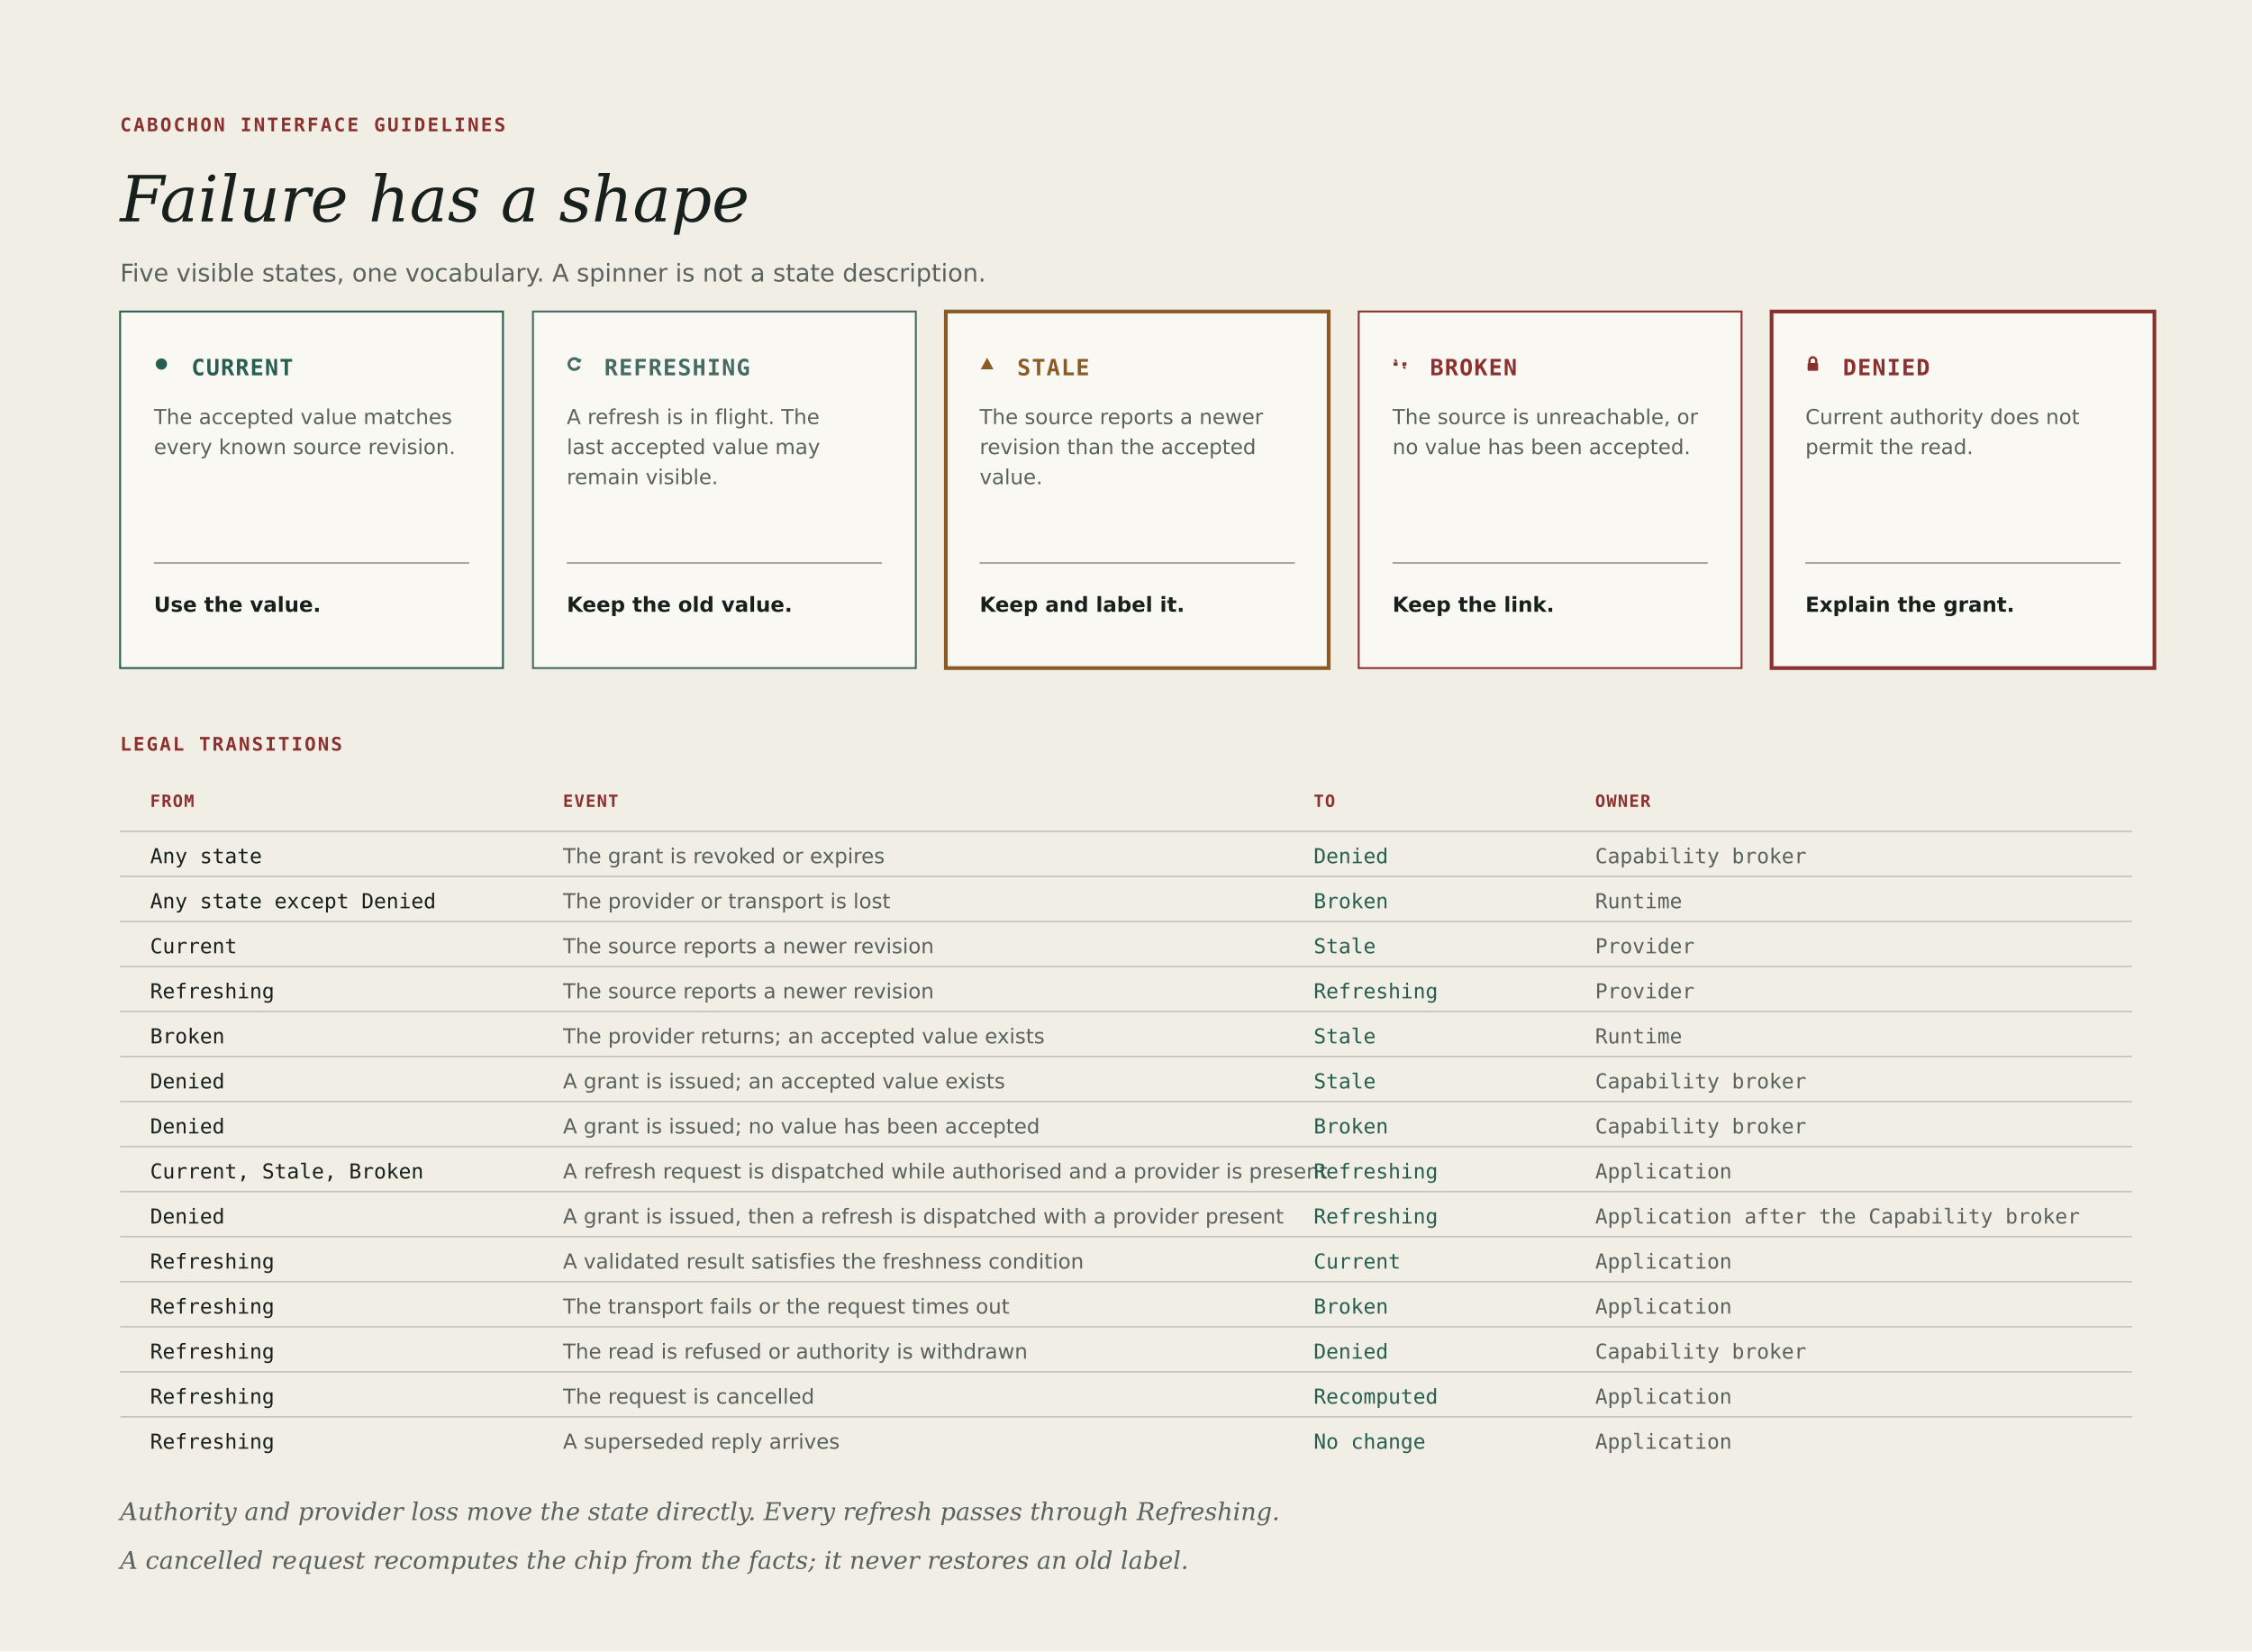
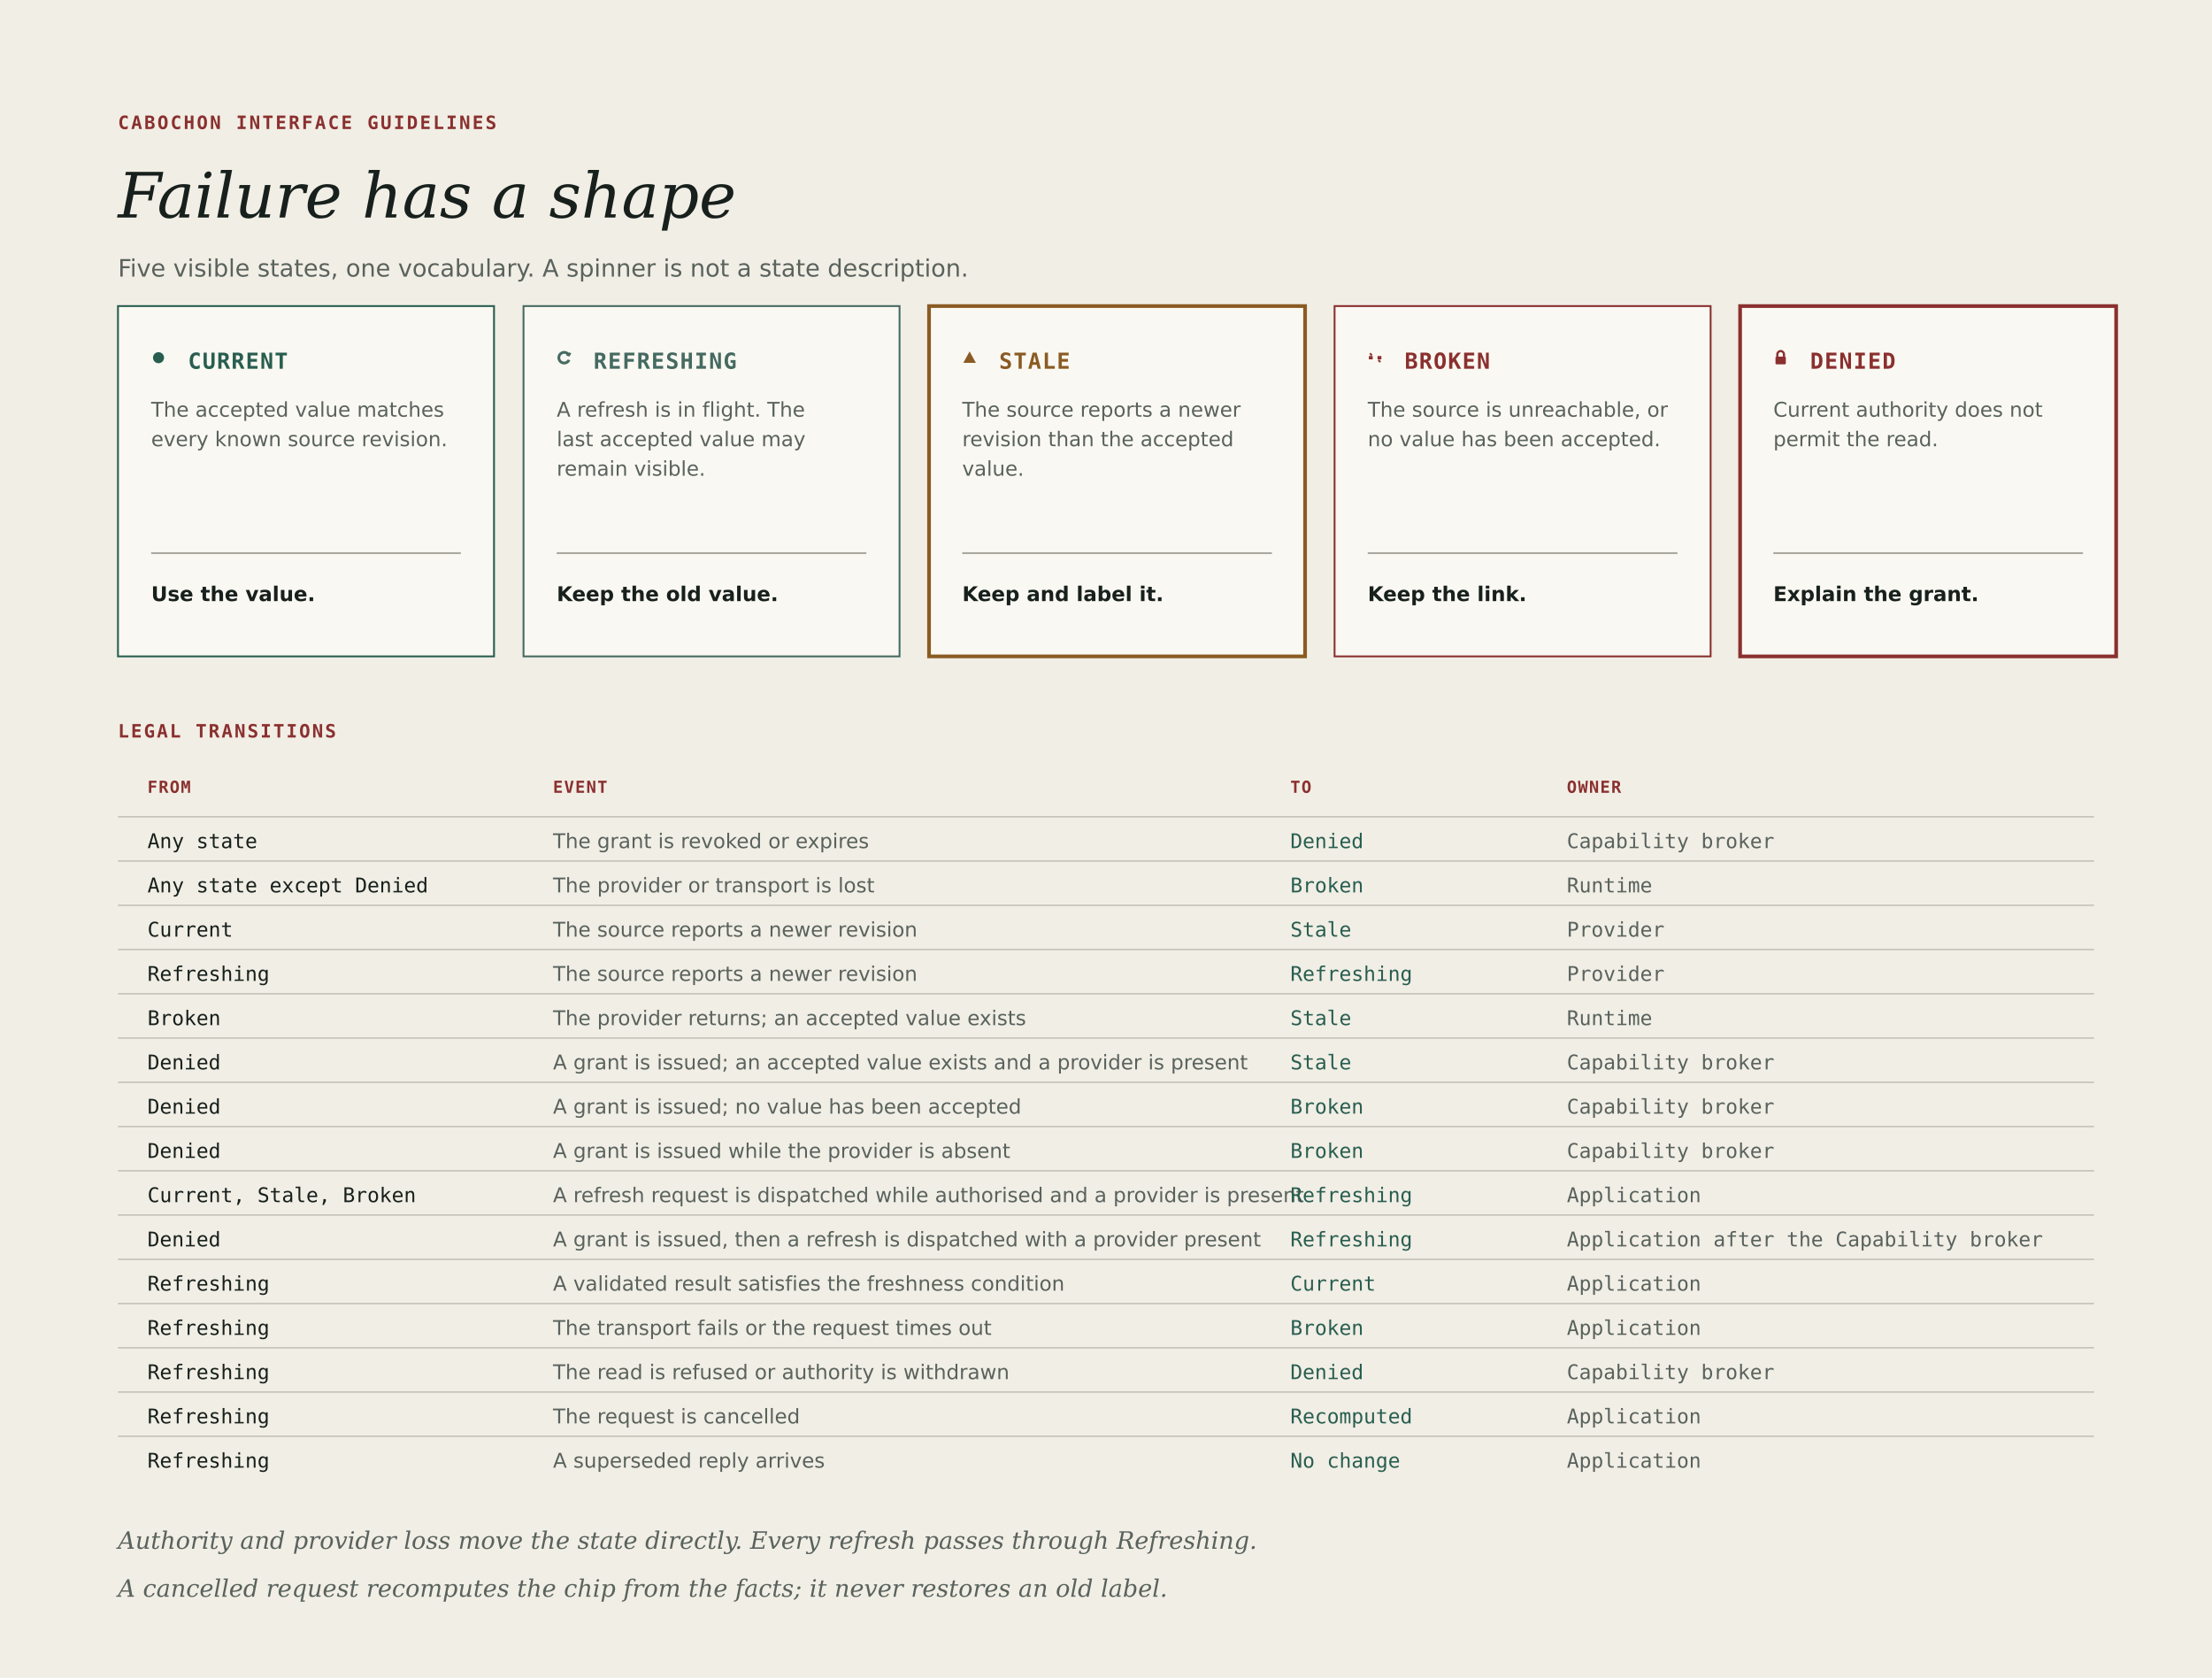
- <svg xmlns="http://www.w3.org/2000/svg" viewBox="0 0 1200 880" width="1200" height="880" role="img" data-figure-class="schematic" data-figure-profile="semantic" aria-labelledby="title desc">
-   <rect width="1200" height="880" fill="#F1EEE5" />
+ <svg xmlns="http://www.w3.org/2000/svg" viewBox="0 0 1200 910" width="1200" height="910" role="img" data-figure-class="schematic" data-figure-profile="semantic" aria-labelledby="title desc">
+   <rect width="1200" height="910" fill="#F1EEE5" />
  <text x="64" y="70" fill="#8A302F" font-family="'DejaVu Sans Mono', 'Liberation Mono', monospace" font-size="10" font-weight="bold" text-anchor="start" font-style="normal" letter-spacing="1.1">CABOCHON INTERFACE GUIDELINES</text>
  <text x="64" y="118" fill="#17201C" font-family="Georgia, 'DejaVu Serif', 'Times New Roman', serif" font-size="34" font-weight="normal" text-anchor="start" font-style="italic">Failure has a shape</text>
  <text x="64" y="150" fill="#59625D" font-family="'DejaVu Sans', 'Liberation Sans', Arial, sans-serif" font-size="13" font-weight="normal" text-anchor="start" font-style="normal">Five visible states, one vocabulary. A spinner is not a state description.</text>
  <g data-state-card="true">
    <rect x="64" y="166" width="204" height="190" fill="#FAF8F2" stroke="#285E50" stroke-width="1" rx="0" />
    <g data-mark="dot" data-state-id="current" data-role="pine2">
      <circle cx="86" cy="194" r="3" fill="#285E50" stroke-width="1" />
    </g>
    <text x="102" y="200" fill="#285E50" font-family="'DejaVu Sans Mono', 'Liberation Mono', monospace" font-size="12" font-weight="bold" text-anchor="start" font-style="normal" letter-spacing="0.6" data-state="current">CURRENT</text>
    <text x="82" y="226" fill="#59625D" font-family="'DejaVu Sans', 'Liberation Sans', Arial, sans-serif" font-size="11" font-weight="normal" text-anchor="start" font-style="normal">The accepted value matches</text>
    <text x="82" y="242" fill="#59625D" font-family="'DejaVu Sans', 'Liberation Sans', Arial, sans-serif" font-size="11" font-weight="normal" text-anchor="start" font-style="normal">every known source revision.</text>
    <line x1="82" y1="300" x2="250" y2="300" stroke="#AAA99F" stroke-width="1" />
    <text x="82" y="326" fill="#17201C" font-family="'DejaVu Sans', 'Liberation Sans', Arial, sans-serif" font-size="11" font-weight="bold" text-anchor="start" font-style="normal">Use the value.</text>
  </g>
  <g data-state-card="true">
    <rect x="284" y="166" width="204" height="190" fill="#FAF8F2" stroke="#456A62" stroke-width="1" rx="0" />
    <g data-mark="arc" data-state-id="refreshing" data-role="teal_ink">
      <path d="M 308.60 192.60 A 2.9 2.9 0 1 0 308.70 195.20" fill="none" stroke="#456A62" stroke-width="1.5" />
      <path d="M 309.40 191.40 L 308.60 192.60 L 307.40 192.20" fill="none" stroke="#456A62" stroke-width="1.3" />
    </g>
    <text x="322" y="200" fill="#456A62" font-family="'DejaVu Sans Mono', 'Liberation Mono', monospace" font-size="12" font-weight="bold" text-anchor="start" font-style="normal" letter-spacing="0.6" data-state="refreshing">REFRESHING</text>
    <text x="302" y="226" fill="#59625D" font-family="'DejaVu Sans', 'Liberation Sans', Arial, sans-serif" font-size="11" font-weight="normal" text-anchor="start" font-style="normal">A refresh is in flight. The</text>
    <text x="302" y="242" fill="#59625D" font-family="'DejaVu Sans', 'Liberation Sans', Arial, sans-serif" font-size="11" font-weight="normal" text-anchor="start" font-style="normal">last accepted value may</text>
    <text x="302" y="258" fill="#59625D" font-family="'DejaVu Sans', 'Liberation Sans', Arial, sans-serif" font-size="11" font-weight="normal" text-anchor="start" font-style="normal">remain visible.</text>
    <line x1="302" y1="300" x2="470" y2="300" stroke="#AAA99F" stroke-width="1" />
    <text x="302" y="326" fill="#17201C" font-family="'DejaVu Sans', 'Liberation Sans', Arial, sans-serif" font-size="11" font-weight="bold" text-anchor="start" font-style="normal">Keep the old value.</text>
  </g>
  <g data-state-card="true">
    <rect x="504" y="166" width="204" height="190" fill="#FAF8F2" stroke="#8A5B24" stroke-width="2" rx="0" />
    <g data-mark="triangle" data-state-id="stale" data-role="amber_ink">
      <path d="M 526.00 190.60 L 529.40 196.80 L 522.60 196.80 Z" fill="#8A5B24" stroke-width="1" />
    </g>
    <text x="542" y="200" fill="#8A5B24" font-family="'DejaVu Sans Mono', 'Liberation Mono', monospace" font-size="12" font-weight="bold" text-anchor="start" font-style="normal" letter-spacing="0.6" data-state="stale">STALE</text>
    <text x="522" y="226" fill="#59625D" font-family="'DejaVu Sans', 'Liberation Sans', Arial, sans-serif" font-size="11" font-weight="normal" text-anchor="start" font-style="normal">The source reports a newer</text>
    <text x="522" y="242" fill="#59625D" font-family="'DejaVu Sans', 'Liberation Sans', Arial, sans-serif" font-size="11" font-weight="normal" text-anchor="start" font-style="normal">revision than the accepted</text>
    <text x="522" y="258" fill="#59625D" font-family="'DejaVu Sans', 'Liberation Sans', Arial, sans-serif" font-size="11" font-weight="normal" text-anchor="start" font-style="normal">value.</text>
    <line x1="522" y1="300" x2="690" y2="300" stroke="#AAA99F" stroke-width="1" />
    <text x="522" y="326" fill="#17201C" font-family="'DejaVu Sans', 'Liberation Sans', Arial, sans-serif" font-size="11" font-weight="bold" text-anchor="start" font-style="normal">Keep and label it.</text>
  </g>
  <g data-state-card="true">
    <rect x="724" y="166" width="204" height="190" fill="#FAF8F2" stroke="#8A302F" stroke-width="1" rx="0" />
    <g data-mark="broken" data-state-id="broken" data-role="oxide">
      <line x1="742.6" y1="194" x2="744.7" y2="194" stroke="#8A302F" stroke-width="1.8" />
      <line x1="747.3" y1="194" x2="749.4" y2="194" stroke="#8A302F" stroke-width="1.8" />
      <line x1="743.2" y1="191.6" x2="744.2" y2="192.8" stroke="#8A302F" stroke-width="1" />
      <line x1="748.8" y1="196.4" x2="747.8" y2="195.2" stroke="#8A302F" stroke-width="1" />
    </g>
    <text x="762" y="200" fill="#8A302F" font-family="'DejaVu Sans Mono', 'Liberation Mono', monospace" font-size="12" font-weight="bold" text-anchor="start" font-style="normal" letter-spacing="0.6" data-state="broken">BROKEN</text>
    <text x="742" y="226" fill="#59625D" font-family="'DejaVu Sans', 'Liberation Sans', Arial, sans-serif" font-size="11" font-weight="normal" text-anchor="start" font-style="normal">The source is unreachable, or</text>
    <text x="742" y="242" fill="#59625D" font-family="'DejaVu Sans', 'Liberation Sans', Arial, sans-serif" font-size="11" font-weight="normal" text-anchor="start" font-style="normal">no value has been accepted.</text>
    <line x1="742" y1="300" x2="910" y2="300" stroke="#AAA99F" stroke-width="1" />
    <text x="742" y="326" fill="#17201C" font-family="'DejaVu Sans', 'Liberation Sans', Arial, sans-serif" font-size="11" font-weight="bold" text-anchor="start" font-style="normal">Keep the link.</text>
  </g>
  <g data-state-card="true">
    <rect x="944" y="166" width="204" height="190" fill="#FAF8F2" stroke="#8A302F" stroke-width="2" rx="0" />
    <g data-mark="lock" data-state-id="denied" data-role="oxide">
      <path d="M 964.20 193.40 L 964.20 192.20 A 1.8 1.8 0 0 1 967.80 192.20 L 967.80 193.40" fill="none" stroke="#8A302F" stroke-width="1.2" />
      <rect x="963.2" y="193.4" width="5.6" height="4.2" fill="#8A302F" stroke-width="1" rx="0.6" />
    </g>
    <text x="982" y="200" fill="#8A302F" font-family="'DejaVu Sans Mono', 'Liberation Mono', monospace" font-size="12" font-weight="bold" text-anchor="start" font-style="normal" letter-spacing="0.6" data-state="denied">DENIED</text>
    <text x="962" y="226" fill="#59625D" font-family="'DejaVu Sans', 'Liberation Sans', Arial, sans-serif" font-size="11" font-weight="normal" text-anchor="start" font-style="normal">Current authority does not</text>
    <text x="962" y="242" fill="#59625D" font-family="'DejaVu Sans', 'Liberation Sans', Arial, sans-serif" font-size="11" font-weight="normal" text-anchor="start" font-style="normal">permit the read.</text>
    <line x1="962" y1="300" x2="1130" y2="300" stroke="#AAA99F" stroke-width="1" />
    <text x="962" y="326" fill="#17201C" font-family="'DejaVu Sans', 'Liberation Sans', Arial, sans-serif" font-size="11" font-weight="bold" text-anchor="start" font-style="normal">Explain the grant.</text>
  </g>
  <text x="64" y="400" fill="#8A302F" font-family="'DejaVu Sans Mono', 'Liberation Mono', monospace" font-size="10" font-weight="bold" text-anchor="start" font-style="normal" letter-spacing="1">LEGAL TRANSITIONS</text>
  <text x="80" y="430" fill="#8A302F" font-family="'DejaVu Sans Mono', 'Liberation Mono', monospace" font-size="9" font-weight="bold" text-anchor="start" font-style="normal" letter-spacing="0.6">FROM</text>
  <text x="300" y="430" fill="#8A302F" font-family="'DejaVu Sans Mono', 'Liberation Mono', monospace" font-size="9" font-weight="bold" text-anchor="start" font-style="normal" letter-spacing="0.6">EVENT</text>
  <text x="700" y="430" fill="#8A302F" font-family="'DejaVu Sans Mono', 'Liberation Mono', monospace" font-size="9" font-weight="bold" text-anchor="start" font-style="normal" letter-spacing="0.6">TO</text>
  <text x="850" y="430" fill="#8A302F" font-family="'DejaVu Sans Mono', 'Liberation Mono', monospace" font-size="9" font-weight="bold" text-anchor="start" font-style="normal" letter-spacing="0.6">OWNER</text>
  <line x1="64" y1="443" x2="1136" y2="443" stroke="#AAA99F" stroke-width="0.5" />
  <text x="80" y="460" fill="#17201C" font-family="'DejaVu Sans Mono', 'Liberation Mono', monospace" font-size="11" font-weight="normal" text-anchor="start" font-style="normal">Any state</text>
  <text x="300" y="460" fill="#59625D" font-family="'DejaVu Sans', 'Liberation Sans', Arial, sans-serif" font-size="11" font-weight="normal" text-anchor="start" font-style="normal">The grant is revoked or expires</text>
  <text x="700" y="460" fill="#285E50" font-family="'DejaVu Sans Mono', 'Liberation Mono', monospace" font-size="11" font-weight="normal" text-anchor="start" font-style="normal">Denied</text>
  <text x="850" y="460" fill="#59625D" font-family="'DejaVu Sans Mono', 'Liberation Mono', monospace" font-size="11" font-weight="normal" text-anchor="start" font-style="normal">Capability broker</text>
  <line x1="64" y1="467" x2="1136" y2="467" stroke="#AAA99F" stroke-width="0.5" />
  <text x="80" y="484" fill="#17201C" font-family="'DejaVu Sans Mono', 'Liberation Mono', monospace" font-size="11" font-weight="normal" text-anchor="start" font-style="normal">Any state except Denied</text>
  <text x="300" y="484" fill="#59625D" font-family="'DejaVu Sans', 'Liberation Sans', Arial, sans-serif" font-size="11" font-weight="normal" text-anchor="start" font-style="normal">The provider or transport is lost</text>
  <text x="700" y="484" fill="#285E50" font-family="'DejaVu Sans Mono', 'Liberation Mono', monospace" font-size="11" font-weight="normal" text-anchor="start" font-style="normal">Broken</text>
  <text x="850" y="484" fill="#59625D" font-family="'DejaVu Sans Mono', 'Liberation Mono', monospace" font-size="11" font-weight="normal" text-anchor="start" font-style="normal">Runtime</text>
  <line x1="64" y1="491" x2="1136" y2="491" stroke="#AAA99F" stroke-width="0.5" />
  <text x="80" y="508" fill="#17201C" font-family="'DejaVu Sans Mono', 'Liberation Mono', monospace" font-size="11" font-weight="normal" text-anchor="start" font-style="normal">Current</text>
  <text x="300" y="508" fill="#59625D" font-family="'DejaVu Sans', 'Liberation Sans', Arial, sans-serif" font-size="11" font-weight="normal" text-anchor="start" font-style="normal">The source reports a newer revision</text>
  <text x="700" y="508" fill="#285E50" font-family="'DejaVu Sans Mono', 'Liberation Mono', monospace" font-size="11" font-weight="normal" text-anchor="start" font-style="normal">Stale</text>
  <text x="850" y="508" fill="#59625D" font-family="'DejaVu Sans Mono', 'Liberation Mono', monospace" font-size="11" font-weight="normal" text-anchor="start" font-style="normal">Provider</text>
  <line x1="64" y1="515" x2="1136" y2="515" stroke="#AAA99F" stroke-width="0.5" />
  <text x="80" y="532" fill="#17201C" font-family="'DejaVu Sans Mono', 'Liberation Mono', monospace" font-size="11" font-weight="normal" text-anchor="start" font-style="normal">Refreshing</text>
  <text x="300" y="532" fill="#59625D" font-family="'DejaVu Sans', 'Liberation Sans', Arial, sans-serif" font-size="11" font-weight="normal" text-anchor="start" font-style="normal">The source reports a newer revision</text>
  <text x="700" y="532" fill="#285E50" font-family="'DejaVu Sans Mono', 'Liberation Mono', monospace" font-size="11" font-weight="normal" text-anchor="start" font-style="normal">Refreshing</text>
  <text x="850" y="532" fill="#59625D" font-family="'DejaVu Sans Mono', 'Liberation Mono', monospace" font-size="11" font-weight="normal" text-anchor="start" font-style="normal">Provider</text>
  <line x1="64" y1="539" x2="1136" y2="539" stroke="#AAA99F" stroke-width="0.5" />
  <text x="80" y="556" fill="#17201C" font-family="'DejaVu Sans Mono', 'Liberation Mono', monospace" font-size="11" font-weight="normal" text-anchor="start" font-style="normal">Broken</text>
  <text x="300" y="556" fill="#59625D" font-family="'DejaVu Sans', 'Liberation Sans', Arial, sans-serif" font-size="11" font-weight="normal" text-anchor="start" font-style="normal">The provider returns; an accepted value exists</text>
  <text x="700" y="556" fill="#285E50" font-family="'DejaVu Sans Mono', 'Liberation Mono', monospace" font-size="11" font-weight="normal" text-anchor="start" font-style="normal">Stale</text>
  <text x="850" y="556" fill="#59625D" font-family="'DejaVu Sans Mono', 'Liberation Mono', monospace" font-size="11" font-weight="normal" text-anchor="start" font-style="normal">Runtime</text>
  <line x1="64" y1="563" x2="1136" y2="563" stroke="#AAA99F" stroke-width="0.5" />
  <text x="80" y="580" fill="#17201C" font-family="'DejaVu Sans Mono', 'Liberation Mono', monospace" font-size="11" font-weight="normal" text-anchor="start" font-style="normal">Denied</text>
-   <text x="300" y="580" fill="#59625D" font-family="'DejaVu Sans', 'Liberation Sans', Arial, sans-serif" font-size="11" font-weight="normal" text-anchor="start" font-style="normal">A grant is issued; an accepted value exists</text>
+   <text x="300" y="580" fill="#59625D" font-family="'DejaVu Sans', 'Liberation Sans', Arial, sans-serif" font-size="11" font-weight="normal" text-anchor="start" font-style="normal">A grant is issued; an accepted value exists and a provider is present</text>
  <text x="700" y="580" fill="#285E50" font-family="'DejaVu Sans Mono', 'Liberation Mono', monospace" font-size="11" font-weight="normal" text-anchor="start" font-style="normal">Stale</text>
  <text x="850" y="580" fill="#59625D" font-family="'DejaVu Sans Mono', 'Liberation Mono', monospace" font-size="11" font-weight="normal" text-anchor="start" font-style="normal">Capability broker</text>
  <line x1="64" y1="587" x2="1136" y2="587" stroke="#AAA99F" stroke-width="0.5" />
  <text x="80" y="604" fill="#17201C" font-family="'DejaVu Sans Mono', 'Liberation Mono', monospace" font-size="11" font-weight="normal" text-anchor="start" font-style="normal">Denied</text>
  <text x="300" y="604" fill="#59625D" font-family="'DejaVu Sans', 'Liberation Sans', Arial, sans-serif" font-size="11" font-weight="normal" text-anchor="start" font-style="normal">A grant is issued; no value has been accepted</text>
  <text x="700" y="604" fill="#285E50" font-family="'DejaVu Sans Mono', 'Liberation Mono', monospace" font-size="11" font-weight="normal" text-anchor="start" font-style="normal">Broken</text>
  <text x="850" y="604" fill="#59625D" font-family="'DejaVu Sans Mono', 'Liberation Mono', monospace" font-size="11" font-weight="normal" text-anchor="start" font-style="normal">Capability broker</text>
  <line x1="64" y1="611" x2="1136" y2="611" stroke="#AAA99F" stroke-width="0.5" />
-   <text x="80" y="628" fill="#17201C" font-family="'DejaVu Sans Mono', 'Liberation Mono', monospace" font-size="11" font-weight="normal" text-anchor="start" font-style="normal">Current, Stale, Broken</text>
-   <text x="300" y="628" fill="#59625D" font-family="'DejaVu Sans', 'Liberation Sans', Arial, sans-serif" font-size="11" font-weight="normal" text-anchor="start" font-style="normal">A refresh request is dispatched while authorised and a provider is present</text>
-   <text x="700" y="628" fill="#285E50" font-family="'DejaVu Sans Mono', 'Liberation Mono', monospace" font-size="11" font-weight="normal" text-anchor="start" font-style="normal">Refreshing</text>
-   <text x="850" y="628" fill="#59625D" font-family="'DejaVu Sans Mono', 'Liberation Mono', monospace" font-size="11" font-weight="normal" text-anchor="start" font-style="normal">Application</text>
+   <text x="80" y="628" fill="#17201C" font-family="'DejaVu Sans Mono', 'Liberation Mono', monospace" font-size="11" font-weight="normal" text-anchor="start" font-style="normal">Denied</text>
+   <text x="300" y="628" fill="#59625D" font-family="'DejaVu Sans', 'Liberation Sans', Arial, sans-serif" font-size="11" font-weight="normal" text-anchor="start" font-style="normal">A grant is issued while the provider is absent</text>
+   <text x="700" y="628" fill="#285E50" font-family="'DejaVu Sans Mono', 'Liberation Mono', monospace" font-size="11" font-weight="normal" text-anchor="start" font-style="normal">Broken</text>
+   <text x="850" y="628" fill="#59625D" font-family="'DejaVu Sans Mono', 'Liberation Mono', monospace" font-size="11" font-weight="normal" text-anchor="start" font-style="normal">Capability broker</text>
  <line x1="64" y1="635" x2="1136" y2="635" stroke="#AAA99F" stroke-width="0.5" />
-   <text x="80" y="652" fill="#17201C" font-family="'DejaVu Sans Mono', 'Liberation Mono', monospace" font-size="11" font-weight="normal" text-anchor="start" font-style="normal">Denied</text>
-   <text x="300" y="652" fill="#59625D" font-family="'DejaVu Sans', 'Liberation Sans', Arial, sans-serif" font-size="11" font-weight="normal" text-anchor="start" font-style="normal">A grant is issued, then a refresh is dispatched with a provider present</text>
+   <text x="80" y="652" fill="#17201C" font-family="'DejaVu Sans Mono', 'Liberation Mono', monospace" font-size="11" font-weight="normal" text-anchor="start" font-style="normal">Current, Stale, Broken</text>
+   <text x="300" y="652" fill="#59625D" font-family="'DejaVu Sans', 'Liberation Sans', Arial, sans-serif" font-size="11" font-weight="normal" text-anchor="start" font-style="normal">A refresh request is dispatched while authorised and a provider is present</text>
  <text x="700" y="652" fill="#285E50" font-family="'DejaVu Sans Mono', 'Liberation Mono', monospace" font-size="11" font-weight="normal" text-anchor="start" font-style="normal">Refreshing</text>
-   <text x="850" y="652" fill="#59625D" font-family="'DejaVu Sans Mono', 'Liberation Mono', monospace" font-size="11" font-weight="normal" text-anchor="start" font-style="normal">Application after the Capability broker</text>
+   <text x="850" y="652" fill="#59625D" font-family="'DejaVu Sans Mono', 'Liberation Mono', monospace" font-size="11" font-weight="normal" text-anchor="start" font-style="normal">Application</text>
  <line x1="64" y1="659" x2="1136" y2="659" stroke="#AAA99F" stroke-width="0.5" />
-   <text x="80" y="676" fill="#17201C" font-family="'DejaVu Sans Mono', 'Liberation Mono', monospace" font-size="11" font-weight="normal" text-anchor="start" font-style="normal">Refreshing</text>
-   <text x="300" y="676" fill="#59625D" font-family="'DejaVu Sans', 'Liberation Sans', Arial, sans-serif" font-size="11" font-weight="normal" text-anchor="start" font-style="normal">A validated result satisfies the freshness condition</text>
-   <text x="700" y="676" fill="#285E50" font-family="'DejaVu Sans Mono', 'Liberation Mono', monospace" font-size="11" font-weight="normal" text-anchor="start" font-style="normal">Current</text>
-   <text x="850" y="676" fill="#59625D" font-family="'DejaVu Sans Mono', 'Liberation Mono', monospace" font-size="11" font-weight="normal" text-anchor="start" font-style="normal">Application</text>
+   <text x="80" y="676" fill="#17201C" font-family="'DejaVu Sans Mono', 'Liberation Mono', monospace" font-size="11" font-weight="normal" text-anchor="start" font-style="normal">Denied</text>
+   <text x="300" y="676" fill="#59625D" font-family="'DejaVu Sans', 'Liberation Sans', Arial, sans-serif" font-size="11" font-weight="normal" text-anchor="start" font-style="normal">A grant is issued, then a refresh is dispatched with a provider present</text>
+   <text x="700" y="676" fill="#285E50" font-family="'DejaVu Sans Mono', 'Liberation Mono', monospace" font-size="11" font-weight="normal" text-anchor="start" font-style="normal">Refreshing</text>
+   <text x="850" y="676" fill="#59625D" font-family="'DejaVu Sans Mono', 'Liberation Mono', monospace" font-size="11" font-weight="normal" text-anchor="start" font-style="normal">Application after the Capability broker</text>
  <line x1="64" y1="683" x2="1136" y2="683" stroke="#AAA99F" stroke-width="0.5" />
  <text x="80" y="700" fill="#17201C" font-family="'DejaVu Sans Mono', 'Liberation Mono', monospace" font-size="11" font-weight="normal" text-anchor="start" font-style="normal">Refreshing</text>
-   <text x="300" y="700" fill="#59625D" font-family="'DejaVu Sans', 'Liberation Sans', Arial, sans-serif" font-size="11" font-weight="normal" text-anchor="start" font-style="normal">The transport fails or the request times out</text>
-   <text x="700" y="700" fill="#285E50" font-family="'DejaVu Sans Mono', 'Liberation Mono', monospace" font-size="11" font-weight="normal" text-anchor="start" font-style="normal">Broken</text>
+   <text x="300" y="700" fill="#59625D" font-family="'DejaVu Sans', 'Liberation Sans', Arial, sans-serif" font-size="11" font-weight="normal" text-anchor="start" font-style="normal">A validated result satisfies the freshness condition</text>
+   <text x="700" y="700" fill="#285E50" font-family="'DejaVu Sans Mono', 'Liberation Mono', monospace" font-size="11" font-weight="normal" text-anchor="start" font-style="normal">Current</text>
  <text x="850" y="700" fill="#59625D" font-family="'DejaVu Sans Mono', 'Liberation Mono', monospace" font-size="11" font-weight="normal" text-anchor="start" font-style="normal">Application</text>
  <line x1="64" y1="707" x2="1136" y2="707" stroke="#AAA99F" stroke-width="0.5" />
  <text x="80" y="724" fill="#17201C" font-family="'DejaVu Sans Mono', 'Liberation Mono', monospace" font-size="11" font-weight="normal" text-anchor="start" font-style="normal">Refreshing</text>
-   <text x="300" y="724" fill="#59625D" font-family="'DejaVu Sans', 'Liberation Sans', Arial, sans-serif" font-size="11" font-weight="normal" text-anchor="start" font-style="normal">The read is refused or authority is withdrawn</text>
-   <text x="700" y="724" fill="#285E50" font-family="'DejaVu Sans Mono', 'Liberation Mono', monospace" font-size="11" font-weight="normal" text-anchor="start" font-style="normal">Denied</text>
-   <text x="850" y="724" fill="#59625D" font-family="'DejaVu Sans Mono', 'Liberation Mono', monospace" font-size="11" font-weight="normal" text-anchor="start" font-style="normal">Capability broker</text>
+   <text x="300" y="724" fill="#59625D" font-family="'DejaVu Sans', 'Liberation Sans', Arial, sans-serif" font-size="11" font-weight="normal" text-anchor="start" font-style="normal">The transport fails or the request times out</text>
+   <text x="700" y="724" fill="#285E50" font-family="'DejaVu Sans Mono', 'Liberation Mono', monospace" font-size="11" font-weight="normal" text-anchor="start" font-style="normal">Broken</text>
+   <text x="850" y="724" fill="#59625D" font-family="'DejaVu Sans Mono', 'Liberation Mono', monospace" font-size="11" font-weight="normal" text-anchor="start" font-style="normal">Application</text>
  <line x1="64" y1="731" x2="1136" y2="731" stroke="#AAA99F" stroke-width="0.5" />
  <text x="80" y="748" fill="#17201C" font-family="'DejaVu Sans Mono', 'Liberation Mono', monospace" font-size="11" font-weight="normal" text-anchor="start" font-style="normal">Refreshing</text>
-   <text x="300" y="748" fill="#59625D" font-family="'DejaVu Sans', 'Liberation Sans', Arial, sans-serif" font-size="11" font-weight="normal" text-anchor="start" font-style="normal">The request is cancelled</text>
-   <text x="700" y="748" fill="#285E50" font-family="'DejaVu Sans Mono', 'Liberation Mono', monospace" font-size="11" font-weight="normal" text-anchor="start" font-style="normal">Recomputed</text>
-   <text x="850" y="748" fill="#59625D" font-family="'DejaVu Sans Mono', 'Liberation Mono', monospace" font-size="11" font-weight="normal" text-anchor="start" font-style="normal">Application</text>
+   <text x="300" y="748" fill="#59625D" font-family="'DejaVu Sans', 'Liberation Sans', Arial, sans-serif" font-size="11" font-weight="normal" text-anchor="start" font-style="normal">The read is refused or authority is withdrawn</text>
+   <text x="700" y="748" fill="#285E50" font-family="'DejaVu Sans Mono', 'Liberation Mono', monospace" font-size="11" font-weight="normal" text-anchor="start" font-style="normal">Denied</text>
+   <text x="850" y="748" fill="#59625D" font-family="'DejaVu Sans Mono', 'Liberation Mono', monospace" font-size="11" font-weight="normal" text-anchor="start" font-style="normal">Capability broker</text>
  <line x1="64" y1="755" x2="1136" y2="755" stroke="#AAA99F" stroke-width="0.5" />
  <text x="80" y="772" fill="#17201C" font-family="'DejaVu Sans Mono', 'Liberation Mono', monospace" font-size="11" font-weight="normal" text-anchor="start" font-style="normal">Refreshing</text>
-   <text x="300" y="772" fill="#59625D" font-family="'DejaVu Sans', 'Liberation Sans', Arial, sans-serif" font-size="11" font-weight="normal" text-anchor="start" font-style="normal">A superseded reply arrives</text>
-   <text x="700" y="772" fill="#285E50" font-family="'DejaVu Sans Mono', 'Liberation Mono', monospace" font-size="11" font-weight="normal" text-anchor="start" font-style="normal">No change</text>
+   <text x="300" y="772" fill="#59625D" font-family="'DejaVu Sans', 'Liberation Sans', Arial, sans-serif" font-size="11" font-weight="normal" text-anchor="start" font-style="normal">The request is cancelled</text>
+   <text x="700" y="772" fill="#285E50" font-family="'DejaVu Sans Mono', 'Liberation Mono', monospace" font-size="11" font-weight="normal" text-anchor="start" font-style="normal">Recomputed</text>
  <text x="850" y="772" fill="#59625D" font-family="'DejaVu Sans Mono', 'Liberation Mono', monospace" font-size="11" font-weight="normal" text-anchor="start" font-style="normal">Application</text>
-   <text x="64" y="810" fill="#59625D" font-family="Georgia, 'DejaVu Serif', 'Times New Roman', serif" font-size="13" font-weight="normal" text-anchor="start" font-style="italic">Authority and provider loss move the state directly. Every refresh passes through Refreshing.</text>
-   <text x="64" y="836" fill="#59625D" font-family="Georgia, 'DejaVu Serif', 'Times New Roman', serif" font-size="13" font-weight="normal" text-anchor="start" font-style="italic">A cancelled request recomputes the chip from the facts; it never restores an old label.</text>
+   <line x1="64" y1="779" x2="1136" y2="779" stroke="#AAA99F" stroke-width="0.5" />
+   <text x="80" y="796" fill="#17201C" font-family="'DejaVu Sans Mono', 'Liberation Mono', monospace" font-size="11" font-weight="normal" text-anchor="start" font-style="normal">Refreshing</text>
+   <text x="300" y="796" fill="#59625D" font-family="'DejaVu Sans', 'Liberation Sans', Arial, sans-serif" font-size="11" font-weight="normal" text-anchor="start" font-style="normal">A superseded reply arrives</text>
+   <text x="700" y="796" fill="#285E50" font-family="'DejaVu Sans Mono', 'Liberation Mono', monospace" font-size="11" font-weight="normal" text-anchor="start" font-style="normal">No change</text>
+   <text x="850" y="796" fill="#59625D" font-family="'DejaVu Sans Mono', 'Liberation Mono', monospace" font-size="11" font-weight="normal" text-anchor="start" font-style="normal">Application</text>
+   <text x="64" y="840" fill="#59625D" font-family="Georgia, 'DejaVu Serif', 'Times New Roman', serif" font-size="13" font-weight="normal" text-anchor="start" font-style="italic">Authority and provider loss move the state directly. Every refresh passes through Refreshing.</text>
+   <text x="64" y="866" fill="#59625D" font-family="Georgia, 'DejaVu Serif', 'Times New Roman', serif" font-size="13" font-weight="normal" text-anchor="start" font-style="italic">A cancelled request recomputes the chip from the facts; it never restores an old label.</text>
</svg>
